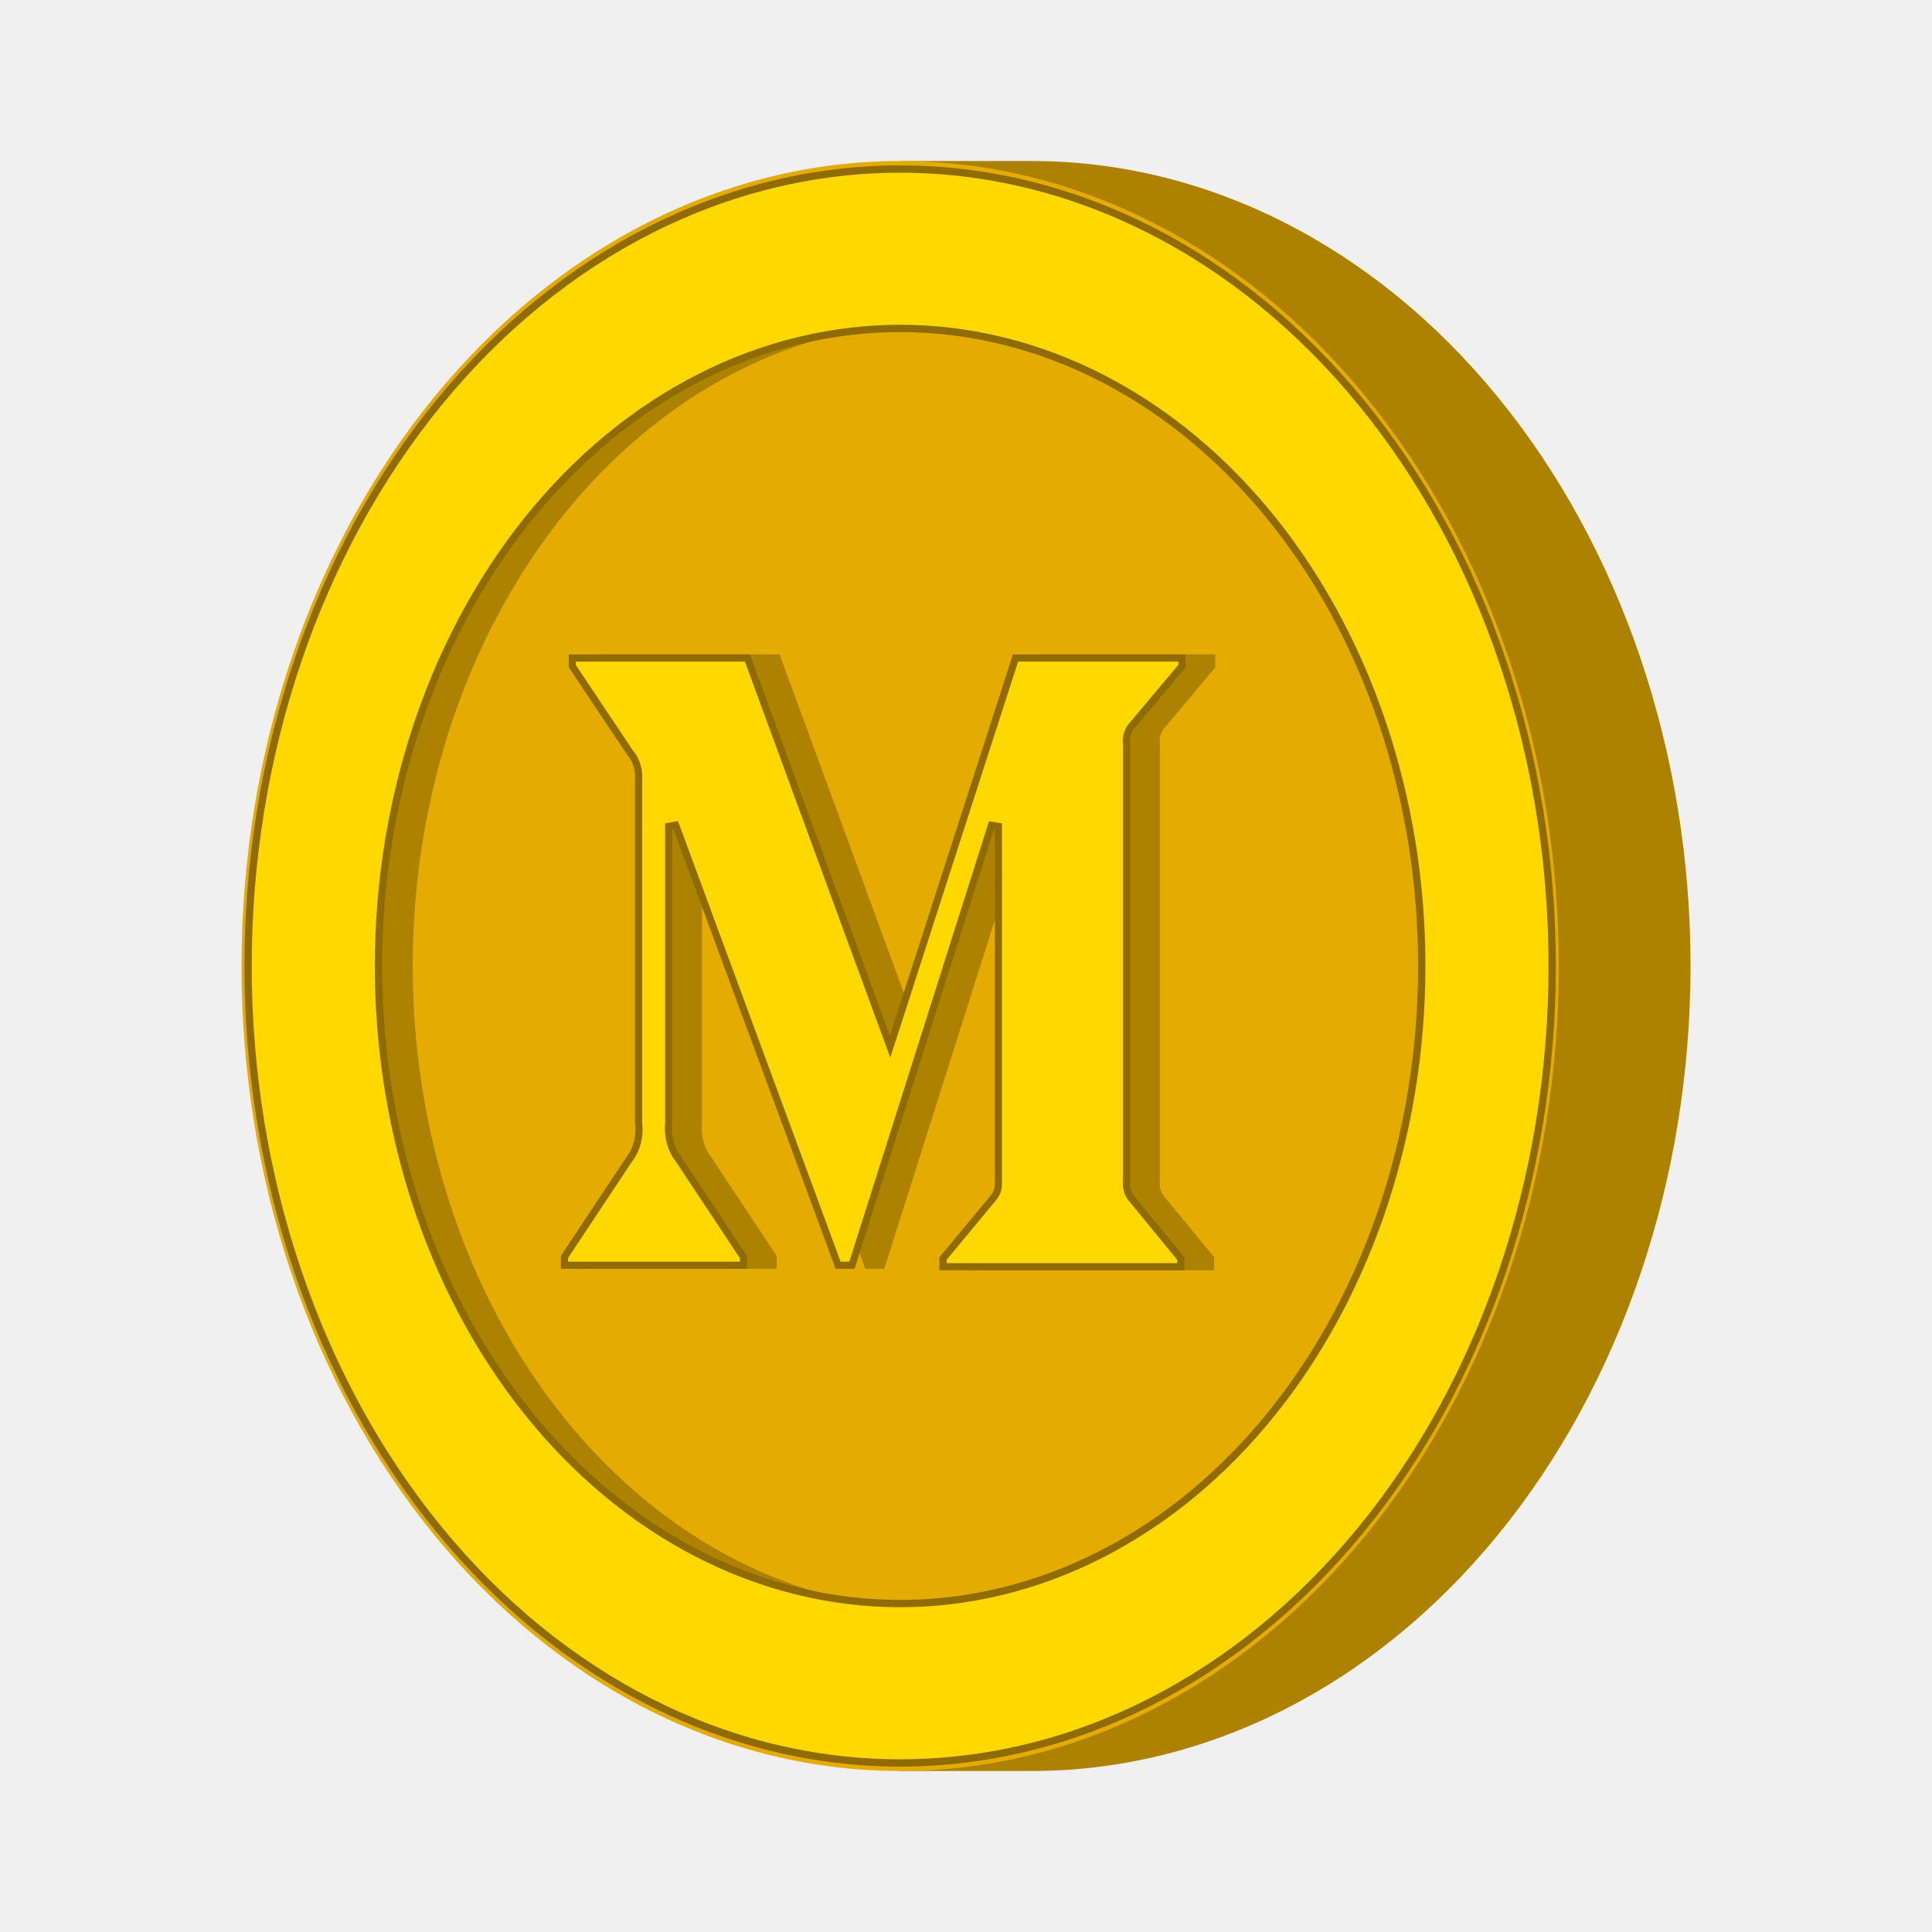
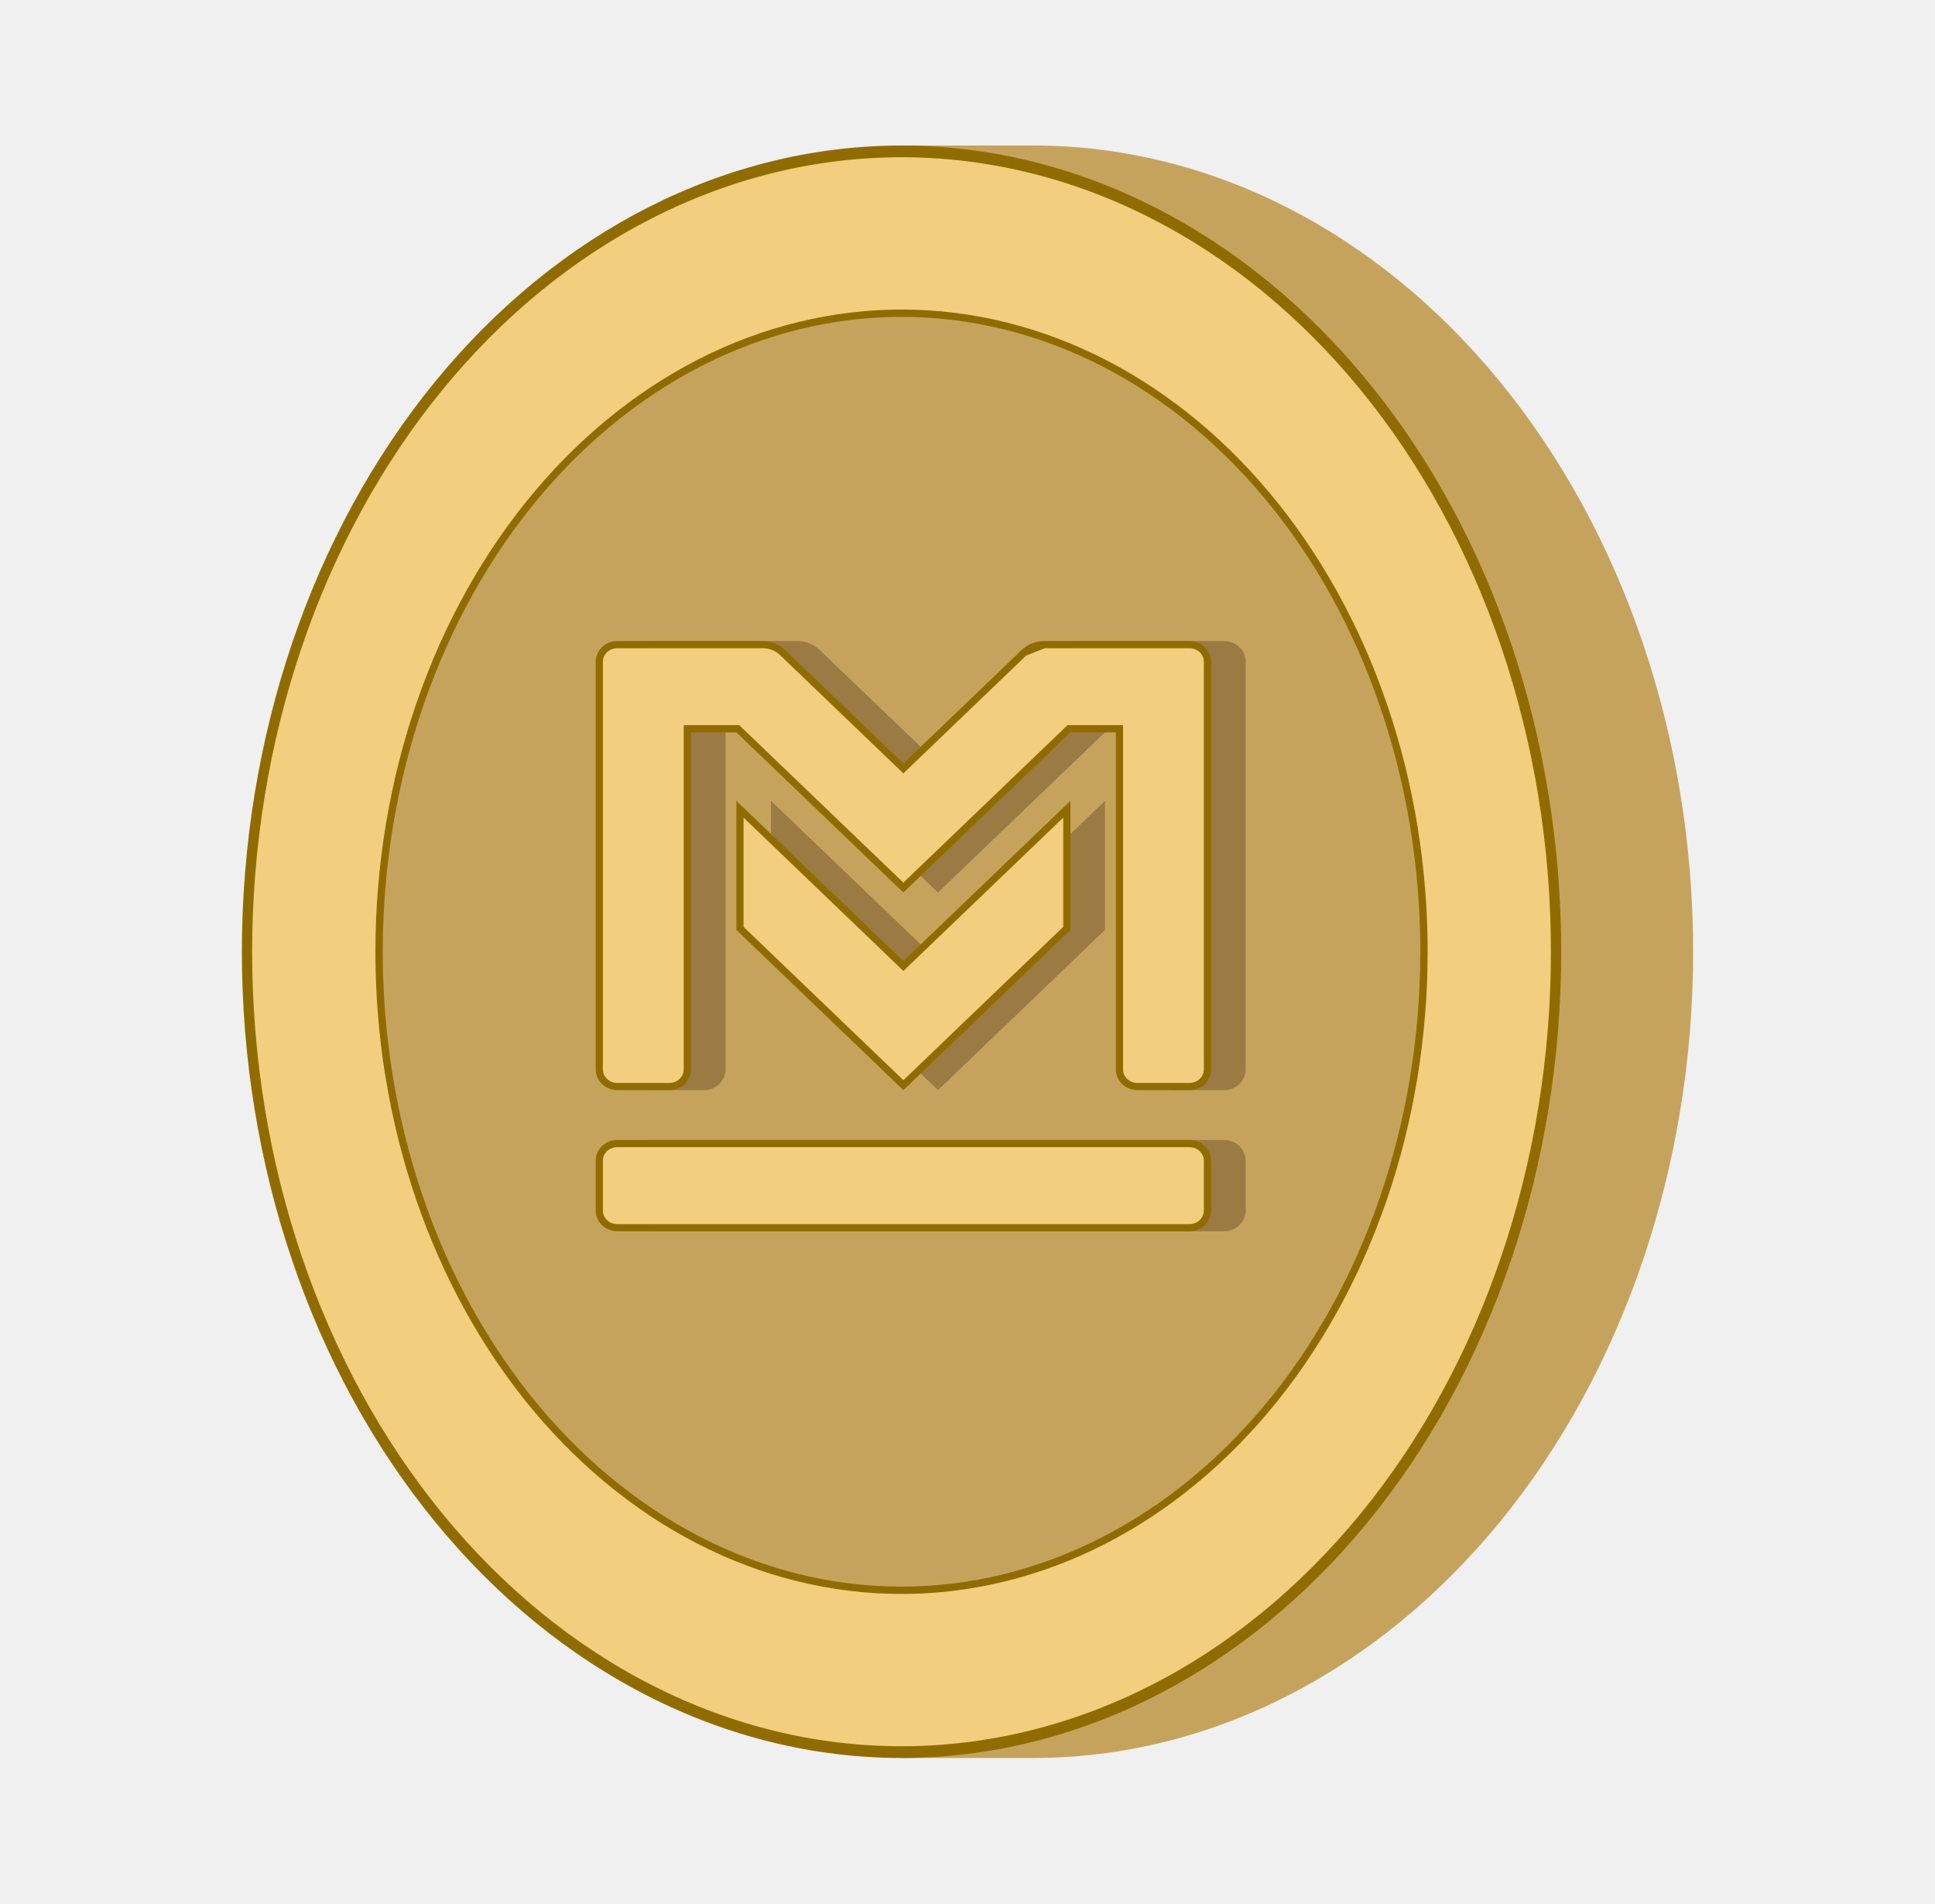
- <svg xmlns="http://www.w3.org/2000/svg" width="62" height="62" viewBox="0 0 62 62" fill="none">
-   <g clip-path="url(#clip0)">
-     <g clip-path="url(#clip1)">
-       <path d="M28.887 5.167V5.717C24.118 6.907 19.83 10.072 16.75 14.679C13.669 19.285 11.983 25.05 11.978 31C11.978 36.954 13.661 42.726 16.743 47.337C19.824 51.95 24.114 55.119 28.887 56.31V56.833H33.114C38.72 56.833 44.096 54.112 48.06 49.267C52.024 44.422 54.251 37.852 54.251 31C54.251 24.149 52.024 17.578 48.06 12.733C44.096 7.888 38.72 5.167 33.114 5.167L28.887 5.167Z" fill="#AC8200" />
-       <path d="M50.023 31C50.023 34.393 49.477 37.752 48.414 40.886C47.352 44.02 45.795 46.868 43.833 49.267C41.87 51.666 39.54 53.569 36.976 54.867C34.411 56.165 31.663 56.833 28.887 56.833C26.111 56.833 23.363 56.165 20.799 54.867C18.234 53.569 15.904 51.666 13.941 49.267C11.979 46.868 10.422 44.02 9.36 40.886C8.297 37.752 7.751 34.393 7.751 31C7.751 24.149 9.978 17.578 13.941 12.733C17.905 7.888 23.281 5.167 28.887 5.167C34.493 5.167 39.869 7.888 43.833 12.733C47.797 17.578 50.023 24.149 50.023 31Z" fill="#E4AC00" />
-       <path d="M20.981 7.75C17.4 9.858 14.378 13.158 12.262 17.271C10.145 21.383 9.021 26.142 9.017 31C9.023 35.861 10.15 40.621 12.27 44.734C14.39 48.847 17.416 52.145 21.001 54.25H30.153V51.667C29.754 51.667 29.355 51.649 28.957 51.615C28.395 51.566 27.835 51.483 27.279 51.366C26.724 51.249 26.174 51.098 25.63 50.913C25.087 50.729 24.552 50.512 24.026 50.262C23.501 50.013 22.986 49.731 22.484 49.418C21.981 49.106 21.492 48.763 21.017 48.391C20.543 48.018 20.084 47.617 19.643 47.189C19.201 46.761 18.777 46.305 18.373 45.825C17.968 45.345 17.584 44.841 17.221 44.314C16.858 43.787 16.516 43.238 16.198 42.669C15.88 42.1 15.585 41.513 15.314 40.908C15.044 40.303 14.799 39.683 14.579 39.048C14.36 38.413 14.166 37.766 14 37.107C13.833 36.449 13.693 35.781 13.581 35.106C13.469 34.431 13.385 33.749 13.329 33.063C13.273 32.378 13.244 31.689 13.244 31C13.244 30.512 13.258 30.025 13.287 29.538C13.327 28.851 13.395 28.166 13.49 27.487C13.586 26.808 13.71 26.136 13.861 25.472C14.011 24.808 14.189 24.153 14.393 23.511C14.598 22.869 14.828 22.24 15.084 21.626C15.34 21.012 15.62 20.414 15.925 19.834C16.23 19.254 16.558 18.693 16.908 18.153C17.259 17.614 17.631 17.096 18.024 16.601C18.416 16.107 18.829 15.637 19.26 15.193C19.692 14.749 20.141 14.332 20.606 13.943C21.071 13.554 21.552 13.194 22.047 12.863C22.542 12.533 23.049 12.233 23.569 11.965C24.088 11.696 24.618 11.46 25.157 11.256C25.695 11.053 26.242 10.882 26.794 10.745C27.347 10.608 27.904 10.505 28.465 10.437C29.026 10.368 29.59 10.333 30.153 10.333V7.75H20.981Z" fill="#AC8200" />
-       <path d="M28.886 5.425C23.337 5.425 18.014 8.12 14.09 12.916C10.166 17.712 7.961 24.217 7.961 31C7.961 37.783 10.166 44.288 14.09 49.084C18.014 53.88 23.337 56.575 28.886 56.575C34.436 56.575 39.758 53.88 43.682 49.084C47.607 44.288 49.811 37.783 49.811 31C49.811 27.642 49.27 24.316 48.218 21.213C47.167 18.11 45.626 15.291 43.682 12.916C41.739 10.541 39.433 8.657 36.894 7.372C34.355 6.087 31.634 5.425 28.886 5.425ZM28.886 10.54C29.444 10.54 30.002 10.574 30.557 10.642C31.113 10.71 31.665 10.812 32.212 10.948C32.759 11.083 33.3 11.252 33.833 11.454C34.366 11.655 34.891 11.889 35.405 12.155C35.919 12.421 36.422 12.718 36.912 13.045C37.401 13.372 37.878 13.729 38.338 14.114C38.799 14.499 39.243 14.912 39.67 15.351C40.097 15.791 40.506 16.256 40.895 16.745C41.284 17.235 41.652 17.747 41.999 18.282C42.346 18.816 42.671 19.371 42.972 19.945C43.274 20.52 43.552 21.112 43.805 21.72C44.058 22.328 44.286 22.951 44.489 23.586C44.691 24.222 44.867 24.87 45.016 25.527C45.165 26.184 45.288 26.85 45.383 27.522C45.477 28.195 45.545 28.872 45.584 29.553C45.612 30.035 45.626 30.517 45.626 31C45.626 31.682 45.598 32.364 45.542 33.043C45.487 33.721 45.403 34.396 45.292 35.065C45.182 35.733 45.043 36.395 44.878 37.046C44.714 37.698 44.522 38.339 44.305 38.968C44.087 39.596 43.844 40.211 43.577 40.809C43.309 41.408 43.017 41.99 42.702 42.553C42.387 43.116 42.049 43.659 41.69 44.181C41.33 44.703 40.949 45.202 40.549 45.677C40.149 46.152 39.729 46.603 39.292 47.027C38.855 47.451 38.401 47.848 37.931 48.217C37.461 48.585 36.977 48.925 36.479 49.234C35.982 49.544 35.472 49.822 34.952 50.07C34.432 50.317 33.902 50.532 33.364 50.714C32.826 50.897 32.282 51.046 31.732 51.162C31.181 51.278 30.627 51.361 30.07 51.409C29.676 51.443 29.281 51.46 28.886 51.46C28.328 51.46 27.77 51.426 27.215 51.358C26.66 51.29 26.107 51.188 25.56 51.052C25.014 50.917 24.472 50.748 23.939 50.546C23.406 50.345 22.881 50.111 22.367 49.845C21.853 49.579 21.35 49.282 20.861 48.956C20.371 48.628 19.895 48.272 19.434 47.886C18.974 47.501 18.529 47.088 18.102 46.649C17.675 46.209 17.267 45.744 16.878 45.255C16.489 44.765 16.12 44.253 15.773 43.718C15.426 43.184 15.101 42.629 14.8 42.055C14.498 41.481 14.22 40.889 13.967 40.281C13.714 39.673 13.486 39.05 13.284 38.414C13.082 37.778 12.905 37.13 12.756 36.473C12.607 35.816 12.485 35.15 12.39 34.478C12.295 33.805 12.228 33.128 12.188 32.447C12.16 31.966 12.146 31.483 12.146 31C12.146 30.318 12.174 29.636 12.23 28.957C12.286 28.279 12.369 27.604 12.48 26.935C12.591 26.267 12.729 25.605 12.894 24.954C13.059 24.302 13.25 23.661 13.468 23.033C13.685 22.404 13.928 21.79 14.195 21.191C14.463 20.592 14.755 20.011 15.07 19.448C15.385 18.884 15.723 18.341 16.083 17.819C16.442 17.298 16.823 16.798 17.223 16.323C17.624 15.848 18.043 15.397 18.48 14.973C18.918 14.549 19.372 14.152 19.841 13.784C20.311 13.415 20.796 13.075 21.293 12.766C21.79 12.457 22.3 12.178 22.82 11.931C23.34 11.683 23.87 11.468 24.408 11.286C24.946 11.103 25.491 10.954 26.041 10.838C26.591 10.722 27.145 10.64 27.702 10.591C28.096 10.557 28.491 10.54 28.886 10.54Z" fill="#FFD800" stroke="#906C00" stroke-width="0.235" />
+ <svg xmlns="http://www.w3.org/2000/svg" width="62" height="61" viewBox="0 0 62 61" fill="none">
+   <g clip-path="url(#clip0_1774_3709)">
+     <g clip-path="url(#clip1_1774_3709)">
+       <path d="M28.887 4.663V5.213C24.117 6.402 19.83 9.568 16.749 14.175C13.668 18.781 11.983 24.546 11.977 30.496C11.978 36.45 13.661 42.221 16.742 46.833C19.823 51.445 24.113 54.615 28.887 55.806V56.329H33.114C38.72 56.329 44.096 53.608 48.06 48.763C52.023 43.918 54.25 37.347 54.25 30.496C54.25 23.645 52.023 17.074 48.06 12.229C44.096 7.384 38.72 4.663 33.114 4.663L28.887 4.663Z" fill="#C6A35D" />
+       <path d="M49.908 30.496C49.908 33.876 49.364 37.223 48.305 40.345C47.247 43.467 45.697 46.303 43.743 48.69C41.79 51.078 39.472 52.97 36.923 54.26C34.375 55.551 31.644 56.214 28.887 56.214C26.13 56.214 23.399 55.551 20.85 54.26C18.301 52.97 15.983 51.078 14.03 48.69C12.077 46.303 10.526 43.467 9.468 40.345C8.41 37.223 7.865 33.876 7.865 30.496C7.865 23.668 10.085 17.124 14.03 12.302C17.975 7.48 23.32 4.778 28.887 4.778C34.454 4.778 39.799 7.48 43.743 12.302C47.689 17.124 49.908 23.668 49.908 30.496Z" fill="#C6A35D" stroke="#906C00" stroke-width="0.23" />
+       <path d="M20.981 7.246C17.4 9.354 14.378 12.654 12.262 16.767C10.145 20.879 9.021 25.638 9.017 30.496C9.023 35.357 10.15 40.117 12.27 44.23C14.39 48.343 17.416 51.641 21.001 53.746H30.154V51.163C29.754 51.163 29.355 51.145 28.957 51.111C28.395 51.062 27.835 50.979 27.279 50.862C26.724 50.745 26.174 50.594 25.63 50.41C25.087 50.225 24.552 50.008 24.026 49.758C23.501 49.509 22.986 49.227 22.484 48.914C21.981 48.602 21.492 48.259 21.017 47.887C20.543 47.514 20.084 47.113 19.643 46.685C19.201 46.257 18.777 45.801 18.373 45.321C17.968 44.841 17.584 44.337 17.221 43.81C16.858 43.283 16.516 42.734 16.198 42.165C15.88 41.597 15.585 41.009 15.314 40.404C15.044 39.8 14.799 39.179 14.579 38.544C14.36 37.909 14.166 37.262 14 36.603C13.833 35.945 13.693 35.277 13.581 34.602C13.469 33.927 13.385 33.245 13.329 32.559C13.273 31.874 13.244 31.185 13.244 30.496C13.244 30.008 13.258 29.521 13.287 29.034C13.327 28.347 13.395 27.662 13.49 26.983C13.586 26.304 13.71 25.632 13.861 24.968C14.011 24.304 14.189 23.649 14.393 23.007C14.598 22.365 14.828 21.736 15.084 21.122C15.34 20.508 15.62 19.91 15.925 19.33C16.23 18.75 16.558 18.189 16.908 17.649C17.259 17.11 17.631 16.592 18.024 16.097C18.416 15.603 18.829 15.133 19.26 14.689C19.692 14.245 20.141 13.828 20.606 13.439C21.071 13.05 21.552 12.69 22.047 12.359C22.542 12.029 23.05 11.729 23.569 11.461C24.088 11.192 24.618 10.956 25.157 10.752C25.695 10.549 26.242 10.378 26.794 10.241C27.347 10.104 27.904 10.001 28.465 9.933C29.026 9.864 29.59 9.829 30.154 9.829V7.246H20.981Z" fill="#C6A35D" />
+       <path d="M28.886 4.921C23.336 4.921 18.014 7.615 14.09 12.412C10.165 17.208 7.961 23.713 7.961 30.496C7.961 37.279 10.165 43.784 14.09 48.58C18.014 53.376 23.336 56.071 28.886 56.071C34.436 56.071 39.758 53.376 43.682 48.58C47.606 43.784 49.811 37.279 49.811 30.496C49.811 27.137 49.27 23.812 48.218 20.709C47.166 17.606 45.625 14.787 43.682 12.412C41.739 10.037 39.432 8.153 36.894 6.868C34.355 5.582 31.634 4.921 28.886 4.921V4.921ZM28.886 10.036C29.444 10.036 30.002 10.07 30.557 10.138C31.113 10.206 31.665 10.308 32.212 10.444C32.759 10.579 33.3 10.748 33.833 10.95C34.366 11.151 34.891 11.385 35.405 11.651C35.919 11.917 36.422 12.214 36.911 12.541C37.401 12.868 37.877 13.224 38.338 13.61C38.799 13.995 39.243 14.408 39.67 14.847C40.097 15.287 40.506 15.752 40.894 16.241C41.283 16.731 41.652 17.243 41.999 17.778C42.346 18.312 42.671 18.867 42.972 19.441C43.274 20.015 43.552 20.607 43.805 21.215C44.058 21.823 44.286 22.446 44.488 23.082C44.691 23.718 44.867 24.366 45.016 25.023C45.165 25.68 45.288 26.346 45.382 27.018C45.477 27.691 45.544 28.368 45.584 29.049C45.612 29.53 45.626 30.013 45.626 30.496C45.626 31.178 45.598 31.86 45.542 32.538C45.486 33.217 45.403 33.892 45.292 34.561C45.181 35.229 45.043 35.891 44.878 36.542C44.713 37.194 44.522 37.835 44.304 38.464C44.087 39.092 43.844 39.706 43.577 40.305C43.309 40.904 43.017 41.485 42.702 42.048C42.387 42.611 42.049 43.155 41.689 43.677C41.33 44.198 40.949 44.698 40.549 45.173C40.148 45.648 39.729 46.099 39.292 46.523C38.855 46.947 38.4 47.344 37.931 47.712C37.461 48.081 36.977 48.421 36.479 48.73C35.982 49.039 35.472 49.318 34.952 49.565C34.432 49.813 33.902 50.028 33.364 50.21C32.826 50.393 32.281 50.542 31.731 50.658C31.181 50.774 30.627 50.856 30.07 50.905C29.676 50.939 29.281 50.956 28.886 50.956C28.328 50.956 27.77 50.922 27.215 50.854C26.659 50.786 26.107 50.684 25.56 50.548C25.013 50.413 24.472 50.244 23.939 50.042C23.406 49.841 22.881 49.606 22.367 49.341C21.853 49.075 21.35 48.778 20.86 48.451C20.371 48.124 19.895 47.767 19.434 47.382C18.973 46.997 18.529 46.584 18.102 46.145C17.675 45.705 17.266 45.24 16.877 44.751C16.489 44.261 16.12 43.748 15.773 43.214C15.426 42.68 15.101 42.124 14.8 41.55C14.498 40.977 14.22 40.384 13.967 39.776C13.714 39.169 13.486 38.546 13.284 37.91C13.081 37.274 12.905 36.626 12.756 35.969C12.607 35.312 12.484 34.646 12.389 33.974C12.295 33.301 12.227 32.624 12.188 31.943C12.16 31.462 12.146 30.979 12.146 30.496C12.146 29.814 12.174 29.132 12.23 28.453C12.285 27.775 12.369 27.1 12.48 26.431C12.591 25.763 12.729 25.101 12.894 24.45C13.059 23.798 13.25 23.157 13.467 22.529C13.685 21.9 13.928 21.285 14.195 20.687C14.463 20.088 14.755 19.506 15.07 18.943C15.385 18.38 15.723 17.837 16.082 17.315C16.442 16.794 16.823 16.294 17.223 15.819C17.623 15.344 18.043 14.893 18.48 14.469C18.917 14.045 19.372 13.648 19.841 13.279C20.311 12.911 20.795 12.571 21.293 12.262C21.79 11.952 22.3 11.674 22.82 11.426C23.34 11.179 23.87 10.964 24.408 10.782C24.946 10.599 25.491 10.45 26.041 10.334C26.591 10.218 27.145 10.136 27.702 10.087C28.096 10.053 28.491 10.036 28.886 10.036V10.036Z" fill="#F2CE7E" stroke="#906C00" stroke-width="0.235" />
    </g>
-     <path d="M21.331 25.032C21.356 24.726 21.262 24.424 21.078 24.219L19.207 21.418V21H25.018L29.51 33.235L33.459 21H39V21.418L37.399 23.324C37.261 23.454 37.193 23.669 37.221 23.882V37.883C37.193 38.096 37.261 38.31 37.399 38.441L38.962 40.346V40.765H31.101V40.346L32.72 38.394C32.879 38.197 32.879 38.139 32.879 37.837V26.519L28.378 40.718H27.77L22.529 26.519V36.036C22.485 36.436 22.592 36.839 22.819 37.128L24.925 40.3V40.718H18.954V40.3L21.06 37.128C21.285 36.838 21.386 36.432 21.331 36.036V25.032Z" fill="#AC8200" />
-     <path d="M28.666 33.271L32.589 21.115H37.931V21.376L36.361 23.245C36.198 23.403 36.123 23.65 36.152 23.889V37.876C36.123 38.114 36.198 38.361 36.361 38.519L37.893 40.388V40.65H30.262V40.388L31.855 38.468L31.856 38.467C31.938 38.364 31.99 38.285 32.017 38.183C32.04 38.092 32.04 37.989 32.04 37.851L32.04 37.837V26.519L31.816 26.485L27.34 40.603H26.896L21.683 26.479L21.46 26.519V36.029C21.415 36.453 21.528 36.882 21.772 37.195L23.856 40.335V40.603H18.115V40.335L20.199 37.195C20.442 36.88 20.548 36.448 20.492 36.028V25.037C20.518 24.708 20.418 24.379 20.216 24.148L18.368 21.383V21.115H23.984L28.448 33.275L28.563 33.588L28.666 33.271Z" fill="#FFD800" stroke="#906C00" stroke-width="0.23" />
+     <path d="M39.221 36.527H20.888C20.506 36.527 20.196 36.824 20.196 37.191V38.789C20.196 39.156 20.506 39.453 20.888 39.453H39.221C39.602 39.453 39.912 39.156 39.912 38.789V37.191C39.912 36.824 39.602 36.527 39.221 36.527Z" fill="#9B7B43" />
+     <path d="M33.846 20.825L30.054 24.462L26.263 20.825C26.072 20.642 25.814 20.54 25.545 20.54H20.888C20.704 20.54 20.528 20.609 20.399 20.734C20.269 20.858 20.196 21.027 20.196 21.203V34.268C20.196 34.444 20.269 34.612 20.399 34.736C20.529 34.861 20.704 34.93 20.888 34.93H22.555C22.738 34.93 22.914 34.861 23.043 34.736C23.173 34.612 23.246 34.443 23.246 34.268V23.465H24.702L30.054 28.599L35.406 23.465H36.863V34.268C36.863 34.443 36.936 34.612 37.065 34.736C37.195 34.861 37.37 34.93 37.554 34.93H39.221C39.404 34.93 39.58 34.861 39.71 34.736C39.839 34.612 39.912 34.444 39.912 34.268V21.203C39.912 21.116 39.894 21.029 39.86 20.949C39.825 20.869 39.774 20.795 39.71 20.734C39.645 20.672 39.569 20.623 39.486 20.59C39.402 20.557 39.312 20.54 39.221 20.54H34.564C34.294 20.54 34.036 20.642 33.846 20.825Z" fill="#9B7B43" />
+     <path d="M35.407 25.659L30.055 30.793L24.703 25.659V29.796L30.055 34.93L35.407 29.796V25.659Z" fill="#9B7B43" />
+     <path d="M19.779 36.642H38.112C38.434 36.642 38.688 36.892 38.688 37.191V38.789C38.688 39.088 38.434 39.338 38.112 39.338H19.779C19.456 39.338 19.202 39.088 19.202 38.789V37.191C19.202 36.892 19.456 36.642 19.779 36.642Z" fill="#F2CE7E" stroke="#906C00" stroke-width="0.23" />
+     <path d="M32.816 20.908L32.816 20.908L29.025 24.545L28.945 24.622L28.866 24.545L25.074 20.908L25.074 20.908C24.906 20.746 24.676 20.655 24.436 20.655H19.779C19.624 20.655 19.477 20.713 19.369 20.817C19.262 20.92 19.202 21.059 19.202 21.203L19.202 34.268C19.203 34.411 19.262 34.55 19.37 34.653C19.477 34.757 19.624 34.815 19.779 34.815H21.446C21.6 34.815 21.747 34.757 21.855 34.653C21.962 34.55 22.022 34.411 22.022 34.268V23.465V23.35H22.137H23.593H23.64L23.673 23.382L28.945 28.44L34.218 23.382L34.251 23.35H34.297H35.754H35.869V23.465V34.268C35.869 34.411 35.928 34.55 36.036 34.653C36.144 34.757 36.291 34.815 36.445 34.815H38.112C38.266 34.815 38.413 34.757 38.521 34.653C38.629 34.55 38.688 34.411 38.688 34.268V21.203C38.688 21.131 38.674 21.061 38.645 20.994C38.617 20.928 38.575 20.868 38.521 20.817C38.468 20.766 38.404 20.725 38.334 20.697C38.264 20.669 38.188 20.655 38.112 20.655L33.455 20.655L32.816 20.908ZM32.816 20.908C32.985 20.746 33.215 20.655 33.455 20.655L32.816 20.908Z" fill="#F2CE7E" stroke="#906C00" stroke-width="0.23" />
+     <path d="M28.866 30.876L28.946 30.953L29.025 30.876L34.183 25.929V29.747L28.946 34.771L23.709 29.747V25.929L28.866 30.876Z" fill="#F2CE7E" stroke="#906C00" stroke-width="0.23" />
  </g>
  <defs>
-     <clipPath id="clip0">
-       <rect width="62" height="62" fill="white" />
+     <clipPath id="clip0_1774_3709">
+       <rect width="62" height="62" fill="white" transform="translate(0 -1)" />
    </clipPath>
-     <clipPath id="clip1">
-       <rect width="48" height="116.16" fill="white" transform="translate(6.99976 -59.1604)" />
+     <clipPath id="clip1_1774_3709">
+       <rect width="48" height="52" fill="white" transform="translate(7 4.49609)" />
    </clipPath>
  </defs>
</svg>
